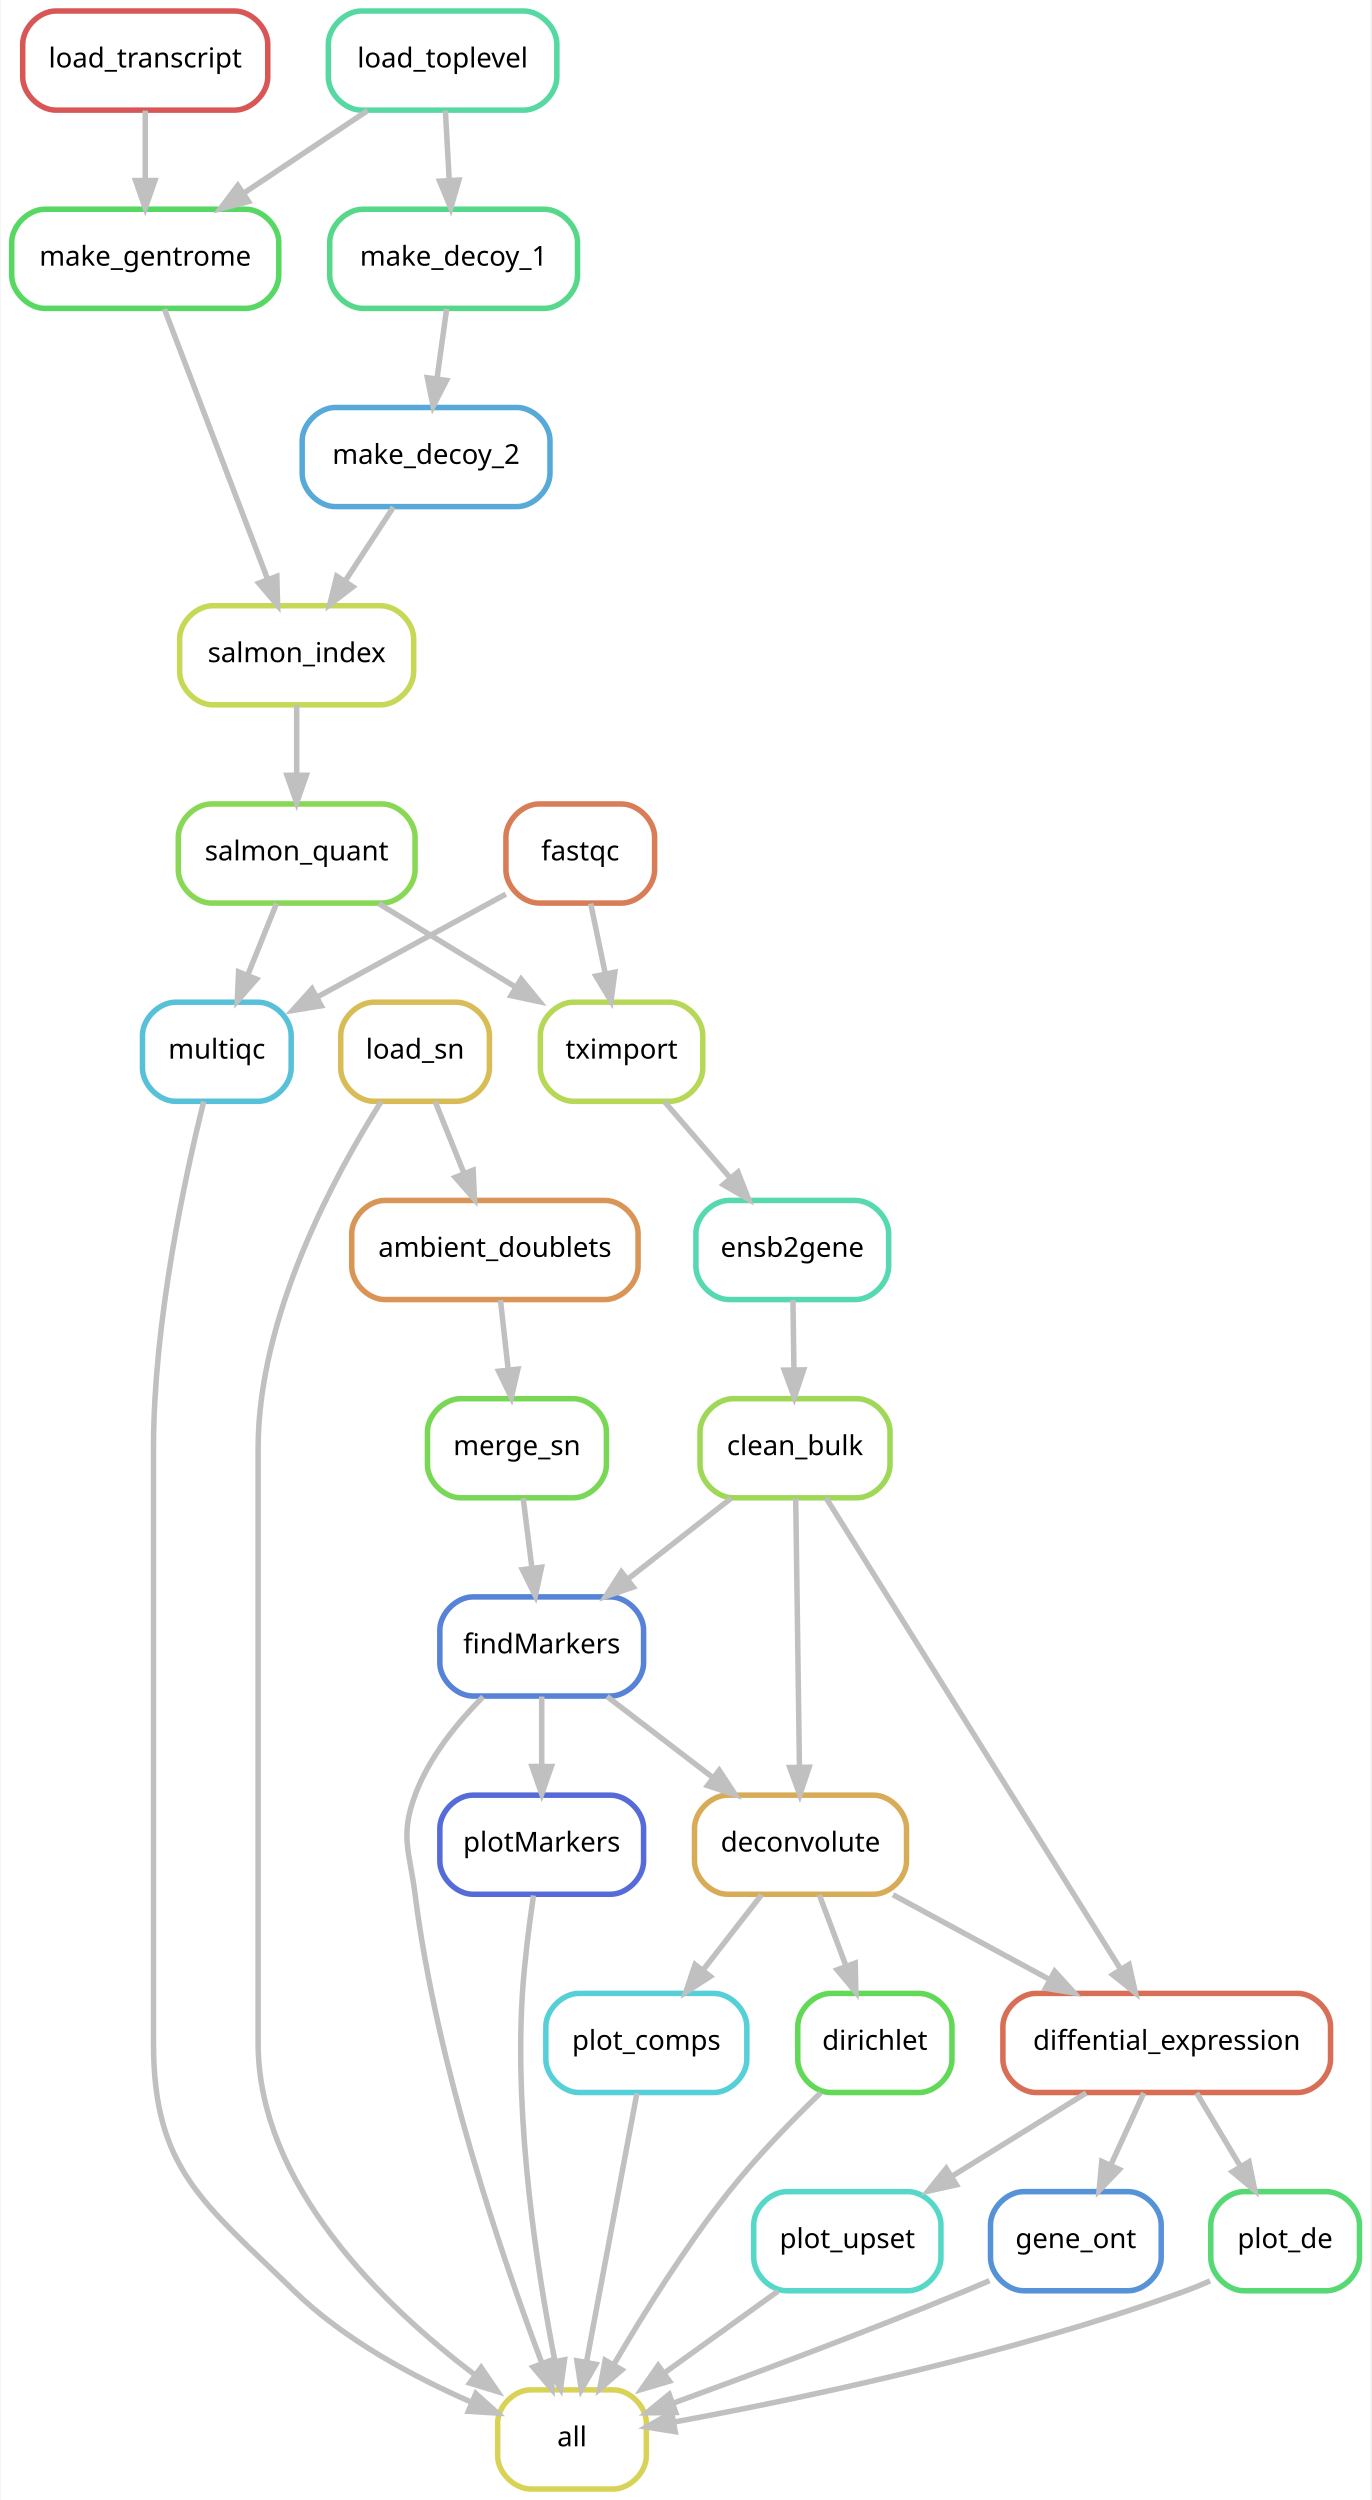
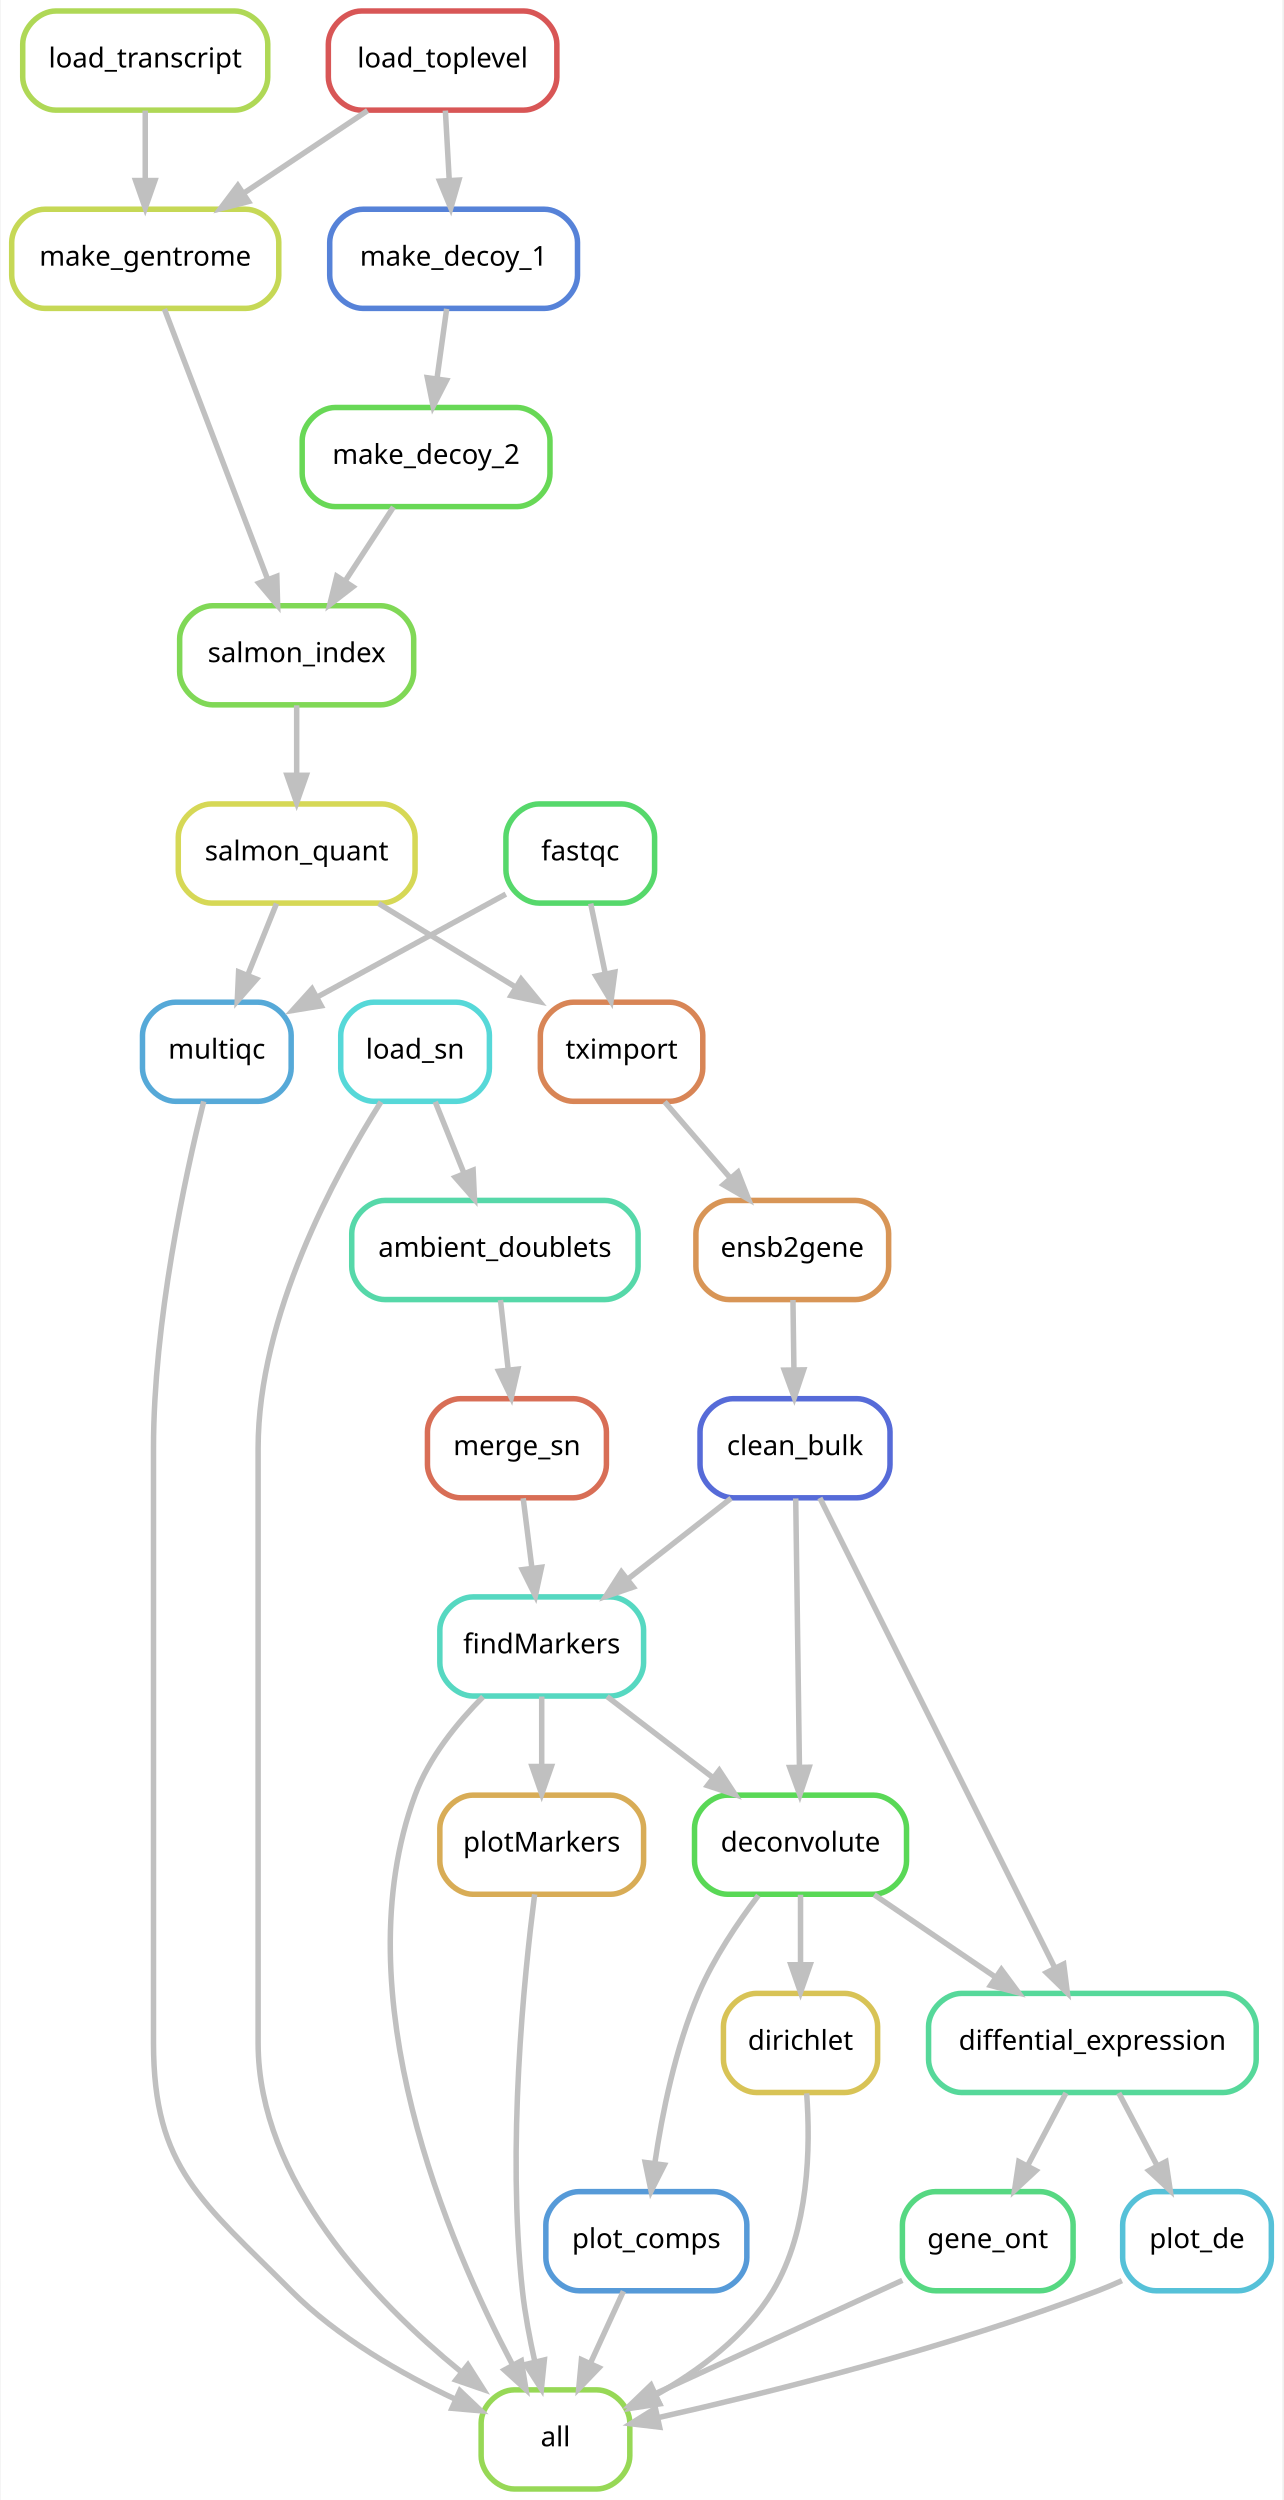
- <svg xmlns="http://www.w3.org/2000/svg" width="498pt" height="908pt" viewBox="0.00 0.00 497.50 908.00">
+ <svg xmlns="http://www.w3.org/2000/svg" width="466pt" height="908pt" viewBox="0.00 0.00 465.50 908.00">
  <g id="graph0" class="graph" transform="scale(1 1) rotate(0) translate(4 904)">
-     <polygon fill="#ffffff" stroke="transparent" points="-4,4 -4,-904 493.5,-904 493.5,4 -4,4" />
+     <polygon fill="#ffffff" stroke="transparent" points="-4,4 -4,-904 461.5,-904 461.5,4 -4,4" />
    <g id="node1" class="node">
-       <path fill="none" stroke="#d8d356" stroke-width="2" d="M218.5,-36C218.5,-36 188.5,-36 188.5,-36 182.5,-36 176.5,-30 176.5,-24 176.5,-24 176.5,-12 176.5,-12 176.5,-6 182.5,0 188.5,0 188.5,0 218.5,0 218.5,0 224.5,0 230.5,-6 230.5,-12 230.5,-12 230.5,-24 230.5,-24 230.5,-30 224.5,-36 218.5,-36" />
-       <text text-anchor="middle" x="203.5" y="-15.5" font-family="sans" font-size="10.00" fill="#000000">all</text>
+       <path fill="none" stroke="#97d856" stroke-width="2" d="M212.5,-36C212.5,-36 182.5,-36 182.5,-36 176.5,-36 170.5,-30 170.5,-24 170.5,-24 170.5,-12 170.5,-12 170.5,-6 176.5,0 182.5,0 182.5,0 212.5,0 212.5,0 218.5,0 224.5,-6 224.5,-12 224.5,-12 224.5,-24 224.5,-24 224.5,-30 218.5,-36 212.5,-36" />
+       <text text-anchor="middle" x="197.5" y="-15.5" font-family="sans" font-size="10.00" fill="#000000">all</text>
    </g>
    <g id="node2" class="node">
-       <path fill="none" stroke="#56c1d8" stroke-width="2" d="M89.5,-540C89.5,-540 59.5,-540 59.5,-540 53.5,-540 47.5,-534 47.5,-528 47.5,-528 47.5,-516 47.5,-516 47.5,-510 53.5,-504 59.5,-504 59.5,-504 89.5,-504 89.5,-504 95.5,-504 101.5,-510 101.5,-516 101.5,-516 101.5,-528 101.5,-528 101.5,-534 95.5,-540 89.5,-540" />
+       <path fill="none" stroke="#56a9d8" stroke-width="2" d="M89.5,-540C89.5,-540 59.5,-540 59.5,-540 53.5,-540 47.5,-534 47.5,-528 47.5,-528 47.5,-516 47.5,-516 47.5,-510 53.5,-504 59.5,-504 59.5,-504 89.5,-504 89.5,-504 95.5,-504 101.5,-510 101.5,-516 101.5,-516 101.5,-528 101.5,-528 101.5,-534 95.5,-540 89.5,-540" />
      <text text-anchor="middle" x="74.5" y="-519.5" font-family="sans" font-size="10.00" fill="#000000">multiqc</text>
    </g>
-     <g id="edge2" class="edge">
-       <path fill="none" stroke="#c0c0c0" stroke-width="2" d="M69.734,-503.962C62.998,-476.834 51.5,-423.824 51.5,-378 51.5,-378 51.5,-378 51.5,-162 51.5,-116.024 69.593,-104.108 102.5,-72 120.806,-54.139 146.214,-40.593 166.967,-31.536" />
-       <polygon fill="#c0c0c0" stroke="#c0c0c0" stroke-width="2" points="168.559,-34.664 176.43,-27.572 165.854,-28.208 168.559,-34.664" />
+     <g id="edge5" class="edge">
+       <path fill="none" stroke="#c0c0c0" stroke-width="2" d="M69.734,-503.962C62.998,-476.834 51.5,-423.824 51.5,-378 51.5,-378 51.5,-378 51.5,-162 51.5,-116.242 69.23,-104.442 101.5,-72 118.421,-54.99 141.815,-41.682 161.274,-32.534" />
+       <polygon fill="#c0c0c0" stroke="#c0c0c0" stroke-width="2" points="162.794,-35.687 170.464,-28.379 159.91,-29.309 162.794,-35.687" />
    </g>
    <g id="node3" class="node">
-       <path fill="none" stroke="#88d856" stroke-width="2" d="M134.5,-612C134.5,-612 72.5,-612 72.5,-612 66.5,-612 60.5,-606 60.5,-600 60.5,-600 60.5,-588 60.5,-588 60.5,-582 66.5,-576 72.5,-576 72.5,-576 134.5,-576 134.5,-576 140.5,-576 146.5,-582 146.5,-588 146.5,-588 146.5,-600 146.5,-600 146.5,-606 140.5,-612 134.5,-612" />
+       <path fill="none" stroke="#d6d856" stroke-width="2" d="M134.5,-612C134.5,-612 72.5,-612 72.5,-612 66.5,-612 60.5,-606 60.5,-600 60.5,-600 60.5,-588 60.5,-588 60.5,-582 66.5,-576 72.5,-576 72.5,-576 134.5,-576 134.5,-576 140.5,-576 146.5,-582 146.5,-588 146.5,-588 146.5,-600 146.5,-600 146.5,-606 140.5,-612 134.5,-612" />
      <text text-anchor="middle" x="103.5" y="-591.5" font-family="sans" font-size="10.00" fill="#000000">salmon_quant</text>
    </g>
-     <g id="edge11" class="edge">
+     <g id="edge9" class="edge">
      <path fill="none" stroke="#c0c0c0" stroke-width="2" d="M96.182,-575.831C93.012,-567.962 89.23,-558.571 85.719,-549.853" />
      <polygon fill="#c0c0c0" stroke="#c0c0c0" stroke-width="2" points="88.899,-548.381 81.916,-540.413 82.406,-550.997 88.899,-548.381" />
    </g>
    <g id="node19" class="node">
-       <path fill="none" stroke="#b6d856" stroke-width="2" d="M239,-540C239,-540 204,-540 204,-540 198,-540 192,-534 192,-528 192,-528 192,-516 192,-516 192,-510 198,-504 204,-504 204,-504 239,-504 239,-504 245,-504 251,-510 251,-516 251,-516 251,-528 251,-528 251,-534 245,-540 239,-540" />
+       <path fill="none" stroke="#d88556" stroke-width="2" d="M239,-540C239,-540 204,-540 204,-540 198,-540 192,-534 192,-528 192,-528 192,-516 192,-516 192,-510 198,-504 204,-504 204,-504 239,-504 239,-504 245,-504 251,-510 251,-516 251,-516 251,-528 251,-528 251,-534 245,-540 239,-540" />
      <text text-anchor="middle" x="221.5" y="-519.5" font-family="sans" font-size="10.00" fill="#000000">tximport</text>
    </g>
-     <g id="edge29" class="edge">
+     <g id="edge27" class="edge">
      <path fill="none" stroke="#c0c0c0" stroke-width="2" d="M133.276,-575.831C148.369,-566.622 166.876,-555.33 183.034,-545.471" />
      <polygon fill="#c0c0c0" stroke="#c0c0c0" stroke-width="2" points="185.02,-548.359 191.733,-540.163 181.374,-542.384 185.02,-548.359" />
    </g>
    <g id="node4" class="node">
-       <path fill="none" stroke="#c6d856" stroke-width="2" d="M134,-684C134,-684 73,-684 73,-684 67,-684 61,-678 61,-672 61,-672 61,-660 61,-660 61,-654 67,-648 73,-648 73,-648 134,-648 134,-648 140,-648 146,-654 146,-660 146,-660 146,-672 146,-672 146,-678 140,-684 134,-684" />
+       <path fill="none" stroke="#80d856" stroke-width="2" d="M134,-684C134,-684 73,-684 73,-684 67,-684 61,-678 61,-672 61,-672 61,-660 61,-660 61,-654 67,-648 73,-648 73,-648 134,-648 134,-648 140,-648 146,-654 146,-660 146,-660 146,-672 146,-672 146,-678 140,-684 134,-684" />
      <text text-anchor="middle" x="103.5" y="-663.5" font-family="sans" font-size="10.00" fill="#000000">salmon_index</text>
    </g>
-     <g id="edge12" class="edge">
+     <g id="edge11" class="edge">
      <path fill="none" stroke="#c0c0c0" stroke-width="2" d="M103.5,-647.831C103.5,-640.131 103.5,-630.974 103.5,-622.417" />
      <polygon fill="#c0c0c0" stroke="#c0c0c0" stroke-width="2" points="107,-622.413 103.5,-612.413 100,-622.413 107,-622.413" />
    </g>
    <g id="node5" class="node">
-       <path fill="none" stroke="#56d863" stroke-width="2" d="M85,-828C85,-828 12,-828 12,-828 6,-828 0,-822 0,-816 0,-816 0,-804 0,-804 0,-798 6,-792 12,-792 12,-792 85,-792 85,-792 91,-792 97,-798 97,-804 97,-804 97,-816 97,-816 97,-822 91,-828 85,-828" />
+       <path fill="none" stroke="#c6d856" stroke-width="2" d="M85,-828C85,-828 12,-828 12,-828 6,-828 0,-822 0,-816 0,-816 0,-804 0,-804 0,-798 6,-792 12,-792 12,-792 85,-792 85,-792 91,-792 97,-798 97,-804 97,-804 97,-816 97,-816 97,-822 91,-828 85,-828" />
      <text text-anchor="middle" x="48.5" y="-807.5" font-family="sans" font-size="10.00" fill="#000000">make_gentrome</text>
    </g>
-     <g id="edge14" class="edge">
+     <g id="edge12" class="edge">
      <path fill="none" stroke="#c0c0c0" stroke-width="2" d="M55.466,-791.762C64.93,-766.985 81.931,-722.471 92.961,-693.594" />
      <polygon fill="#c0c0c0" stroke="#c0c0c0" stroke-width="2" points="96.292,-694.68 96.591,-684.09 89.753,-692.183 96.292,-694.68" />
    </g>
    <g id="node6" class="node">
-       <path fill="none" stroke="#56d8a2" stroke-width="2" d="M186,-900C186,-900 127,-900 127,-900 121,-900 115,-894 115,-888 115,-888 115,-876 115,-876 115,-870 121,-864 127,-864 127,-864 186,-864 186,-864 192,-864 198,-870 198,-876 198,-876 198,-888 198,-888 198,-894 192,-900 186,-900" />
+       <path fill="none" stroke="#d85656" stroke-width="2" d="M186,-900C186,-900 127,-900 127,-900 121,-900 115,-894 115,-888 115,-888 115,-876 115,-876 115,-870 121,-864 127,-864 127,-864 186,-864 186,-864 192,-864 198,-870 198,-876 198,-876 198,-888 198,-888 198,-894 192,-900 186,-900" />
      <text text-anchor="middle" x="156.5" y="-879.5" font-family="sans" font-size="10.00" fill="#000000">load_toplevel</text>
    </g>
-     <g id="edge16" class="edge">
+     <g id="edge14" class="edge">
      <path fill="none" stroke="#c0c0c0" stroke-width="2" d="M129.247,-863.831C115.561,-854.707 98.808,-843.539 84.117,-833.745" />
      <polygon fill="#c0c0c0" stroke="#c0c0c0" stroke-width="2" points="86.006,-830.798 75.744,-828.163 82.123,-836.622 86.006,-830.798" />
    </g>
    <g id="node9" class="node">
-       <path fill="none" stroke="#56d88a" stroke-width="2" d="M193.5,-828C193.5,-828 127.5,-828 127.5,-828 121.5,-828 115.5,-822 115.5,-816 115.5,-816 115.5,-804 115.5,-804 115.5,-798 121.5,-792 127.5,-792 127.5,-792 193.5,-792 193.5,-792 199.5,-792 205.5,-798 205.5,-804 205.5,-804 205.5,-816 205.5,-816 205.5,-822 199.5,-828 193.5,-828" />
+       <path fill="none" stroke="#5682d8" stroke-width="2" d="M193.5,-828C193.5,-828 127.5,-828 127.5,-828 121.5,-828 115.5,-822 115.5,-816 115.5,-816 115.5,-804 115.5,-804 115.5,-798 121.5,-792 127.5,-792 127.5,-792 193.5,-792 193.5,-792 199.5,-792 205.5,-798 205.5,-804 205.5,-804 205.5,-816 205.5,-816 205.5,-822 199.5,-828 193.5,-828" />
      <text text-anchor="middle" x="160.5" y="-807.5" font-family="sans" font-size="10.00" fill="#000000">make_decoy_1</text>
    </g>
-     <g id="edge18" class="edge">
+     <g id="edge17" class="edge">
      <path fill="none" stroke="#c0c0c0" stroke-width="2" d="M157.509,-863.831C157.937,-856.131 158.446,-846.974 158.921,-838.417" />
      <polygon fill="#c0c0c0" stroke="#c0c0c0" stroke-width="2" points="162.417,-838.592 159.477,-828.413 155.428,-838.204 162.417,-838.592" />
    </g>
    <g id="node7" class="node">
-       <path fill="none" stroke="#d85656" stroke-width="2" d="M81,-900C81,-900 16,-900 16,-900 10,-900 4,-894 4,-888 4,-888 4,-876 4,-876 4,-870 10,-864 16,-864 16,-864 81,-864 81,-864 87,-864 93,-870 93,-876 93,-876 93,-888 93,-888 93,-894 87,-900 81,-900" />
+       <path fill="none" stroke="#afd856" stroke-width="2" d="M81,-900C81,-900 16,-900 16,-900 10,-900 4,-894 4,-888 4,-888 4,-876 4,-876 4,-870 10,-864 16,-864 16,-864 81,-864 81,-864 87,-864 93,-870 93,-876 93,-876 93,-888 93,-888 93,-894 87,-900 81,-900" />
      <text text-anchor="middle" x="48.5" y="-879.5" font-family="sans" font-size="10.00" fill="#000000">load_transcript</text>
    </g>
    <g id="edge15" class="edge">
      <path fill="none" stroke="#c0c0c0" stroke-width="2" d="M48.5,-863.831C48.5,-856.131 48.5,-846.974 48.5,-838.417" />
      <polygon fill="#c0c0c0" stroke="#c0c0c0" stroke-width="2" points="52,-838.413 48.5,-828.413 45,-838.413 52,-838.413" />
    </g>
    <g id="node8" class="node">
-       <path fill="none" stroke="#56a9d8" stroke-width="2" d="M183.5,-756C183.5,-756 117.5,-756 117.5,-756 111.5,-756 105.5,-750 105.5,-744 105.5,-744 105.5,-732 105.5,-732 105.5,-726 111.5,-720 117.5,-720 117.5,-720 183.5,-720 183.5,-720 189.5,-720 195.5,-726 195.5,-732 195.5,-732 195.5,-744 195.5,-744 195.5,-750 189.5,-756 183.5,-756" />
+       <path fill="none" stroke="#68d856" stroke-width="2" d="M183.5,-756C183.5,-756 117.5,-756 117.5,-756 111.5,-756 105.5,-750 105.5,-744 105.5,-744 105.5,-732 105.5,-732 105.5,-726 111.5,-720 117.5,-720 117.5,-720 183.5,-720 183.5,-720 189.5,-720 195.5,-726 195.5,-732 195.5,-732 195.5,-744 195.5,-744 195.5,-750 189.5,-756 183.5,-756" />
      <text text-anchor="middle" x="150.5" y="-735.5" font-family="sans" font-size="10.00" fill="#000000">make_decoy_2</text>
    </g>
    <g id="edge13" class="edge">
      <path fill="none" stroke="#c0c0c0" stroke-width="2" d="M138.64,-719.831C133.337,-711.708 126.976,-701.964 121.133,-693.012" />
      <polygon fill="#c0c0c0" stroke="#c0c0c0" stroke-width="2" points="123.917,-690.874 115.52,-684.413 118.055,-694.7 123.917,-690.874" />
    </g>
-     <g id="edge17" class="edge">
+     <g id="edge16" class="edge">
      <path fill="none" stroke="#c0c0c0" stroke-width="2" d="M157.977,-791.831C156.907,-784.131 155.635,-774.974 154.447,-766.417" />
      <polygon fill="#c0c0c0" stroke="#c0c0c0" stroke-width="2" points="157.9,-765.837 153.057,-756.413 150.966,-766.8 157.9,-765.837" />
    </g>
    <g id="node10" class="node">
-       <path fill="none" stroke="#d87d56" stroke-width="2" d="M221.5,-612C221.5,-612 191.5,-612 191.5,-612 185.5,-612 179.5,-606 179.5,-600 179.5,-600 179.5,-588 179.5,-588 179.5,-582 185.5,-576 191.5,-576 191.5,-576 221.5,-576 221.5,-576 227.5,-576 233.5,-582 233.5,-588 233.5,-588 233.5,-600 233.5,-600 233.5,-606 227.5,-612 221.5,-612" />
+       <path fill="none" stroke="#56d86b" stroke-width="2" d="M221.5,-612C221.5,-612 191.5,-612 191.5,-612 185.5,-612 179.5,-606 179.5,-600 179.5,-600 179.5,-588 179.5,-588 179.5,-582 185.5,-576 191.5,-576 191.5,-576 221.5,-576 221.5,-576 227.5,-576 233.5,-582 233.5,-588 233.5,-588 233.5,-600 233.5,-600 233.5,-606 227.5,-612 221.5,-612" />
      <text text-anchor="middle" x="206.5" y="-591.5" font-family="sans" font-size="10.00" fill="#000000">fastqc</text>
    </g>
    <g id="edge10" class="edge">
      <path fill="none" stroke="#c0c0c0" stroke-width="2" d="M179.469,-579.256C159.67,-568.456 132.581,-553.68 110.881,-541.844" />
      <polygon fill="#c0c0c0" stroke="#c0c0c0" stroke-width="2" points="112.403,-538.688 101.948,-536.972 109.051,-544.833 112.403,-538.688" />
    </g>
    <g id="edge28" class="edge">
      <path fill="none" stroke="#c0c0c0" stroke-width="2" d="M210.285,-575.831C211.889,-568.131 213.797,-558.974 215.58,-550.417" />
      <polygon fill="#c0c0c0" stroke="#c0c0c0" stroke-width="2" points="219.051,-550.917 217.664,-540.413 212.198,-549.489 219.051,-550.917" />
    </g>
    <g id="node11" class="node">
-       <path fill="none" stroke="#56d0d8" stroke-width="2" d="M255,-180C255,-180 206,-180 206,-180 200,-180 194,-174 194,-168 194,-168 194,-156 194,-156 194,-150 200,-144 206,-144 206,-144 255,-144 255,-144 261,-144 267,-150 267,-156 267,-156 267,-168 267,-168 267,-174 261,-180 255,-180" />
-       <text text-anchor="middle" x="230.5" y="-159.5" font-family="sans" font-size="10.00" fill="#000000">plot_comps</text>
+       <path fill="none" stroke="#569ad8" stroke-width="2" d="M255,-108C255,-108 206,-108 206,-108 200,-108 194,-102 194,-96 194,-96 194,-84 194,-84 194,-78 200,-72 206,-72 206,-72 255,-72 255,-72 261,-72 267,-78 267,-84 267,-84 267,-96 267,-96 267,-102 261,-108 255,-108" />
+       <text text-anchor="middle" x="230.5" y="-87.5" font-family="sans" font-size="10.00" fill="#000000">plot_comps</text>
+     </g>
+     <g id="edge4" class="edge">
+       <path fill="none" stroke="#c0c0c0" stroke-width="2" d="M222.173,-71.831C218.527,-63.877 214.169,-54.369 210.137,-45.572" />
+       <polygon fill="#c0c0c0" stroke="#c0c0c0" stroke-width="2" points="213.288,-44.046 205.939,-36.413 206.924,-46.962 213.288,-44.046" />
+     </g>
+     <g id="node12" class="node">
+       <path fill="none" stroke="#59d856" stroke-width="2" d="M313,-252C313,-252 260,-252 260,-252 254,-252 248,-246 248,-240 248,-240 248,-228 248,-228 248,-222 254,-216 260,-216 260,-216 313,-216 313,-216 319,-216 325,-222 325,-228 325,-228 325,-240 325,-240 325,-246 319,-252 313,-252" />
+       <text text-anchor="middle" x="286.5" y="-231.5" font-family="sans" font-size="10.00" fill="#000000">deconvolute</text>
+     </g>
+     <g id="edge18" class="edge">
+       <path fill="none" stroke="#c0c0c0" stroke-width="2" d="M271.184,-215.58C263.614,-205.608 254.955,-192.746 249.5,-180 241.044,-160.241 236.227,-136.383 233.561,-118.197" />
+       <polygon fill="#c0c0c0" stroke="#c0c0c0" stroke-width="2" points="237.022,-117.667 232.228,-108.218 230.083,-118.593 237.022,-117.667" />
+     </g>
+     <g id="node20" class="node">
+       <path fill="none" stroke="#d8c356" stroke-width="2" d="M302.5,-180C302.5,-180 270.5,-180 270.5,-180 264.5,-180 258.5,-174 258.5,-168 258.5,-168 258.5,-156 258.5,-156 258.5,-150 264.5,-144 270.5,-144 270.5,-144 302.5,-144 302.5,-144 308.5,-144 314.5,-150 314.5,-156 314.5,-156 314.5,-168 314.5,-168 314.5,-174 308.5,-180 302.5,-180" />
+       <text text-anchor="middle" x="286.5" y="-159.5" font-family="sans" font-size="10.00" fill="#000000">dirichlet</text>
+     </g>
+     <g id="edge29" class="edge">
+       <path fill="none" stroke="#c0c0c0" stroke-width="2" d="M286.5,-215.831C286.5,-208.131 286.5,-198.974 286.5,-190.417" />
+       <polygon fill="#c0c0c0" stroke="#c0c0c0" stroke-width="2" points="290,-190.413 286.5,-180.413 283,-190.413 290,-190.413" />
+     </g>
+     <g id="node22" class="node">
+       <path fill="none" stroke="#56d89a" stroke-width="2" d="M440,-180C440,-180 345,-180 345,-180 339,-180 333,-174 333,-168 333,-168 333,-156 333,-156 333,-150 339,-144 345,-144 345,-144 440,-144 440,-144 446,-144 452,-150 452,-156 452,-156 452,-168 452,-168 452,-174 446,-180 440,-180" />
+       <text text-anchor="middle" x="392.5" y="-159.5" font-family="sans" font-size="10.00" fill="#000000">diffential_expression</text>
+     </g>
+     <g id="edge31" class="edge">
+       <path fill="none" stroke="#c0c0c0" stroke-width="2" d="M313.248,-215.831C326.555,-206.793 342.816,-195.748 357.137,-186.02" />
+       <polygon fill="#c0c0c0" stroke="#c0c0c0" stroke-width="2" points="359.455,-188.677 365.76,-180.163 355.522,-182.886 359.455,-188.677" />
+     </g>
+     <g id="node13" class="node">
+       <path fill="none" stroke="#56d8c1" stroke-width="2" d="M217.5,-324C217.5,-324 167.5,-324 167.5,-324 161.5,-324 155.5,-318 155.5,-312 155.5,-312 155.5,-300 155.5,-300 155.5,-294 161.5,-288 167.5,-288 167.5,-288 217.5,-288 217.5,-288 223.5,-288 229.5,-294 229.5,-300 229.5,-300 229.5,-312 229.5,-312 229.5,-318 223.5,-324 217.5,-324" />
+       <text text-anchor="middle" x="192.5" y="-303.5" font-family="sans" font-size="10.00" fill="#000000">findMarkers</text>
    </g>
    <g id="edge8" class="edge">
-       <path fill="none" stroke="#c0c0c0" stroke-width="2" d="M227.08,-143.762C222.455,-119.093 214.161,-74.86 208.745,-45.973" />
-       <polygon fill="#c0c0c0" stroke="#c0c0c0" stroke-width="2" points="212.175,-45.273 206.892,-36.09 205.295,-46.563 212.175,-45.273" />
-     </g>
-     <g id="node12" class="node">
-       <path fill="none" stroke="#d8ac56" stroke-width="2" d="M313,-252C313,-252 260,-252 260,-252 254,-252 248,-246 248,-240 248,-240 248,-228 248,-228 248,-222 254,-216 260,-216 260,-216 313,-216 313,-216 319,-216 325,-222 325,-228 325,-228 325,-240 325,-240 325,-246 319,-252 313,-252" />
-       <text text-anchor="middle" x="286.5" y="-231.5" font-family="sans" font-size="10.00" fill="#000000">deconvolute</text>
+       <path fill="none" stroke="#c0c0c0" stroke-width="2" d="M171.187,-287.731C161.687,-278.176 151.521,-265.637 146.5,-252 119.866,-179.662 158.557,-89.372 181.925,-45.072" />
+       <polygon fill="#c0c0c0" stroke="#c0c0c0" stroke-width="2" points="185.105,-46.548 186.789,-36.088 178.95,-43.215 185.105,-46.548" />
    </g>
    <g id="edge19" class="edge">
-       <path fill="none" stroke="#c0c0c0" stroke-width="2" d="M272.369,-215.831C265.919,-207.539 258.156,-197.557 251.075,-188.453" />
-       <polygon fill="#c0c0c0" stroke="#c0c0c0" stroke-width="2" points="253.724,-186.158 244.821,-180.413 248.198,-190.456 253.724,-186.158" />
-     </g>
-     <g id="node20" class="node">
-       <path fill="none" stroke="#61d856" stroke-width="2" d="M329.5,-180C329.5,-180 297.5,-180 297.5,-180 291.5,-180 285.5,-174 285.5,-168 285.5,-168 285.5,-156 285.5,-156 285.5,-150 291.5,-144 297.5,-144 297.5,-144 329.5,-144 329.5,-144 335.5,-144 341.5,-150 341.5,-156 341.5,-156 341.5,-168 341.5,-168 341.5,-174 335.5,-180 329.5,-180" />
-       <text text-anchor="middle" x="313.5" y="-159.5" font-family="sans" font-size="10.00" fill="#000000">dirichlet</text>
-     </g>
-     <g id="edge30" class="edge">
-       <path fill="none" stroke="#c0c0c0" stroke-width="2" d="M293.313,-215.831C296.264,-207.962 299.786,-198.571 303.055,-189.853" />
-       <polygon fill="#c0c0c0" stroke="#c0c0c0" stroke-width="2" points="306.361,-191.006 306.595,-180.413 299.807,-188.548 306.361,-191.006" />
-     </g>
-     <g id="node22" class="node">
-       <path fill="none" stroke="#d86e56" stroke-width="2" d="M467,-180C467,-180 372,-180 372,-180 366,-180 360,-174 360,-168 360,-168 360,-156 360,-156 360,-150 366,-144 372,-144 372,-144 467,-144 467,-144 473,-144 479,-150 479,-156 479,-156 479,-168 479,-168 479,-174 473,-180 467,-180" />
-       <text text-anchor="middle" x="419.5" y="-159.5" font-family="sans" font-size="10.00" fill="#000000">diffential_expression</text>
-     </g>
-     <g id="edge33" class="edge">
-       <path fill="none" stroke="#c0c0c0" stroke-width="2" d="M320.062,-215.831C337.388,-206.452 358.706,-194.911 377.154,-184.924" />
-       <polygon fill="#c0c0c0" stroke="#c0c0c0" stroke-width="2" points="378.821,-188.001 385.949,-180.163 375.489,-181.846 378.821,-188.001" />
-     </g>
-     <g id="node13" class="node">
-       <path fill="none" stroke="#5682d8" stroke-width="2" d="M217.5,-324C217.5,-324 167.5,-324 167.5,-324 161.5,-324 155.5,-318 155.5,-312 155.5,-312 155.5,-300 155.5,-300 155.5,-294 161.5,-288 167.5,-288 167.5,-288 217.5,-288 217.5,-288 223.5,-288 229.5,-294 229.5,-300 229.5,-300 229.5,-312 229.5,-312 229.5,-318 223.5,-324 217.5,-324" />
-       <text text-anchor="middle" x="192.5" y="-303.5" font-family="sans" font-size="10.00" fill="#000000">findMarkers</text>
-     </g>
-     <g id="edge7" class="edge">
-       <path fill="none" stroke="#c0c0c0" stroke-width="2" d="M171.187,-287.731C161.687,-278.176 151.521,-265.637 146.5,-252 140.972,-236.985 144.493,-231.874 146.5,-216 154.374,-153.718 178.24,-83.775 192.472,-45.947" />
-       <polygon fill="#c0c0c0" stroke="#c0c0c0" stroke-width="2" points="195.911,-46.752 196.209,-36.162 189.371,-44.255 195.911,-46.752" />
-     </g>
-     <g id="edge20" class="edge">
      <path fill="none" stroke="#c0c0c0" stroke-width="2" d="M216.22,-287.831C227.909,-278.878 242.169,-267.956 254.781,-258.296" />
      <polygon fill="#c0c0c0" stroke="#c0c0c0" stroke-width="2" points="256.977,-261.022 262.787,-252.163 252.72,-255.465 256.977,-261.022" />
    </g>
-     <g id="node24" class="node">
-       <path fill="none" stroke="#566bd8" stroke-width="2" d="M217.5,-252C217.5,-252 167.5,-252 167.5,-252 161.5,-252 155.5,-246 155.5,-240 155.5,-240 155.5,-228 155.5,-228 155.5,-222 161.5,-216 167.5,-216 167.5,-216 217.5,-216 217.5,-216 223.5,-216 229.5,-222 229.5,-228 229.5,-228 229.5,-240 229.5,-240 229.5,-246 223.5,-252 217.5,-252" />
+     <g id="node23" class="node">
+       <path fill="none" stroke="#d8ac56" stroke-width="2" d="M217.5,-252C217.5,-252 167.5,-252 167.5,-252 161.5,-252 155.5,-246 155.5,-240 155.5,-240 155.5,-228 155.5,-228 155.5,-222 161.5,-216 167.5,-216 167.5,-216 217.5,-216 217.5,-216 223.5,-216 229.5,-222 229.5,-228 229.5,-228 229.5,-240 229.5,-240 229.5,-246 223.5,-252 217.5,-252" />
      <text text-anchor="middle" x="192.5" y="-231.5" font-family="sans" font-size="10.00" fill="#000000">plotMarkers</text>
    </g>
-     <g id="edge35" class="edge">
+     <g id="edge33" class="edge">
      <path fill="none" stroke="#c0c0c0" stroke-width="2" d="M192.5,-287.831C192.5,-280.131 192.5,-270.974 192.5,-262.417" />
      <polygon fill="#c0c0c0" stroke="#c0c0c0" stroke-width="2" points="196,-262.413 192.5,-252.413 189,-262.413 196,-262.413" />
    </g>
    <g id="node14" class="node">
-       <path fill="none" stroke="#78d856" stroke-width="2" d="M204,-396C204,-396 163,-396 163,-396 157,-396 151,-390 151,-384 151,-384 151,-372 151,-372 151,-366 157,-360 163,-360 163,-360 204,-360 204,-360 210,-360 216,-366 216,-372 216,-372 216,-384 216,-384 216,-390 210,-396 204,-396" />
+       <path fill="none" stroke="#d86e56" stroke-width="2" d="M204,-396C204,-396 163,-396 163,-396 157,-396 151,-390 151,-384 151,-384 151,-372 151,-372 151,-366 157,-360 163,-360 163,-360 204,-360 204,-360 210,-360 216,-366 216,-372 216,-372 216,-384 216,-384 216,-390 210,-396 204,-396" />
      <text text-anchor="middle" x="183.5" y="-375.5" font-family="sans" font-size="10.00" fill="#000000">merge_sn</text>
    </g>
-     <g id="edge23" class="edge">
+     <g id="edge21" class="edge">
      <path fill="none" stroke="#c0c0c0" stroke-width="2" d="M185.771,-359.831C186.734,-352.131 187.878,-342.974 188.948,-334.417" />
      <polygon fill="#c0c0c0" stroke="#c0c0c0" stroke-width="2" points="192.431,-334.77 190.198,-324.413 185.485,-333.902 192.431,-334.77" />
    </g>
    <g id="node15" class="node">
-       <path fill="none" stroke="#d89556" stroke-width="2" d="M215.5,-468C215.5,-468 135.5,-468 135.5,-468 129.5,-468 123.5,-462 123.5,-456 123.5,-456 123.5,-444 123.5,-444 123.5,-438 129.5,-432 135.5,-432 135.5,-432 215.5,-432 215.5,-432 221.5,-432 227.5,-438 227.5,-444 227.5,-444 227.5,-456 227.5,-456 227.5,-462 221.5,-468 215.5,-468" />
+       <path fill="none" stroke="#56d8a9" stroke-width="2" d="M215.5,-468C215.5,-468 135.5,-468 135.5,-468 129.5,-468 123.5,-462 123.5,-456 123.5,-456 123.5,-444 123.5,-444 123.5,-438 129.5,-432 135.5,-432 135.5,-432 215.5,-432 215.5,-432 221.5,-432 227.5,-438 227.5,-444 227.5,-444 227.5,-456 227.5,-456 227.5,-462 221.5,-468 215.5,-468" />
      <text text-anchor="middle" x="175.5" y="-447.5" font-family="sans" font-size="10.00" fill="#000000">ambient_doublets</text>
    </g>
-     <g id="edge24" class="edge">
+     <g id="edge23" class="edge">
      <path fill="none" stroke="#c0c0c0" stroke-width="2" d="M177.519,-431.831C178.374,-424.131 179.392,-414.974 180.343,-406.417" />
      <polygon fill="#c0c0c0" stroke="#c0c0c0" stroke-width="2" points="183.828,-406.739 181.454,-396.413 176.871,-405.966 183.828,-406.739" />
    </g>
    <g id="node16" class="node">
-       <path fill="none" stroke="#d8bc56" stroke-width="2" d="M161.5,-540C161.5,-540 131.5,-540 131.5,-540 125.5,-540 119.5,-534 119.5,-528 119.5,-528 119.5,-516 119.5,-516 119.5,-510 125.5,-504 131.5,-504 131.5,-504 161.5,-504 161.5,-504 167.5,-504 173.5,-510 173.5,-516 173.5,-516 173.5,-528 173.5,-528 173.5,-534 167.5,-540 161.5,-540" />
+       <path fill="none" stroke="#56d8d8" stroke-width="2" d="M161.5,-540C161.5,-540 131.5,-540 131.5,-540 125.5,-540 119.5,-534 119.5,-528 119.5,-528 119.5,-516 119.5,-516 119.5,-510 125.5,-504 131.5,-504 131.5,-504 161.5,-504 161.5,-504 167.5,-504 173.5,-510 173.5,-516 173.5,-516 173.5,-528 173.5,-528 173.5,-534 167.5,-540 161.5,-540" />
      <text text-anchor="middle" x="146.5" y="-519.5" font-family="sans" font-size="10.00" fill="#000000">load_sn</text>
    </g>
-     <g id="edge5" class="edge">
-       <path fill="none" stroke="#c0c0c0" stroke-width="2" d="M134.132,-503.817C117.368,-477.355 89.5,-426.128 89.5,-378 89.5,-378 89.5,-378 89.5,-162 89.5,-110.559 134.774,-66.765 168.259,-41.41" />
-       <polygon fill="#c0c0c0" stroke="#c0c0c0" stroke-width="2" points="170.497,-44.108 176.484,-35.367 166.352,-38.467 170.497,-44.108" />
-     </g>
-     <g id="edge25" class="edge">
+     <g id="edge1" class="edge">
+       <path fill="none" stroke="#c0c0c0" stroke-width="2" d="M134.132,-503.817C117.368,-477.355 89.5,-426.128 89.5,-378 89.5,-378 89.5,-378 89.5,-162 89.5,-112.085 131.543,-68.4 163.166,-42.601" />
+       <polygon fill="#c0c0c0" stroke="#c0c0c0" stroke-width="2" points="165.685,-45.071 171.356,-36.122 161.342,-39.581 165.685,-45.071" />
+     </g>
+     <g id="edge24" class="edge">
      <path fill="none" stroke="#c0c0c0" stroke-width="2" d="M153.818,-503.831C156.988,-495.962 160.77,-486.571 164.281,-477.853" />
      <polygon fill="#c0c0c0" stroke="#c0c0c0" stroke-width="2" points="167.594,-478.997 168.083,-468.413 161.101,-476.382 167.594,-478.997" />
    </g>
    <g id="node17" class="node">
-       <path fill="none" stroke="#9fd856" stroke-width="2" d="M307,-396C307,-396 262,-396 262,-396 256,-396 250,-390 250,-384 250,-384 250,-372 250,-372 250,-366 256,-360 262,-360 262,-360 307,-360 307,-360 313,-360 319,-366 319,-372 319,-372 319,-384 319,-384 319,-390 313,-396 307,-396" />
+       <path fill="none" stroke="#566bd8" stroke-width="2" d="M307,-396C307,-396 262,-396 262,-396 256,-396 250,-390 250,-384 250,-384 250,-372 250,-372 250,-366 256,-360 262,-360 262,-360 307,-360 307,-360 313,-360 319,-366 319,-372 319,-372 319,-384 319,-384 319,-390 313,-396 307,-396" />
      <text text-anchor="middle" x="284.5" y="-375.5" font-family="sans" font-size="10.00" fill="#000000">clean_bulk</text>
    </g>
-     <g id="edge21" class="edge">
+     <g id="edge20" class="edge">
      <path fill="none" stroke="#c0c0c0" stroke-width="2" d="M284.753,-359.762C285.094,-335.201 285.705,-291.247 286.106,-262.354" />
      <polygon fill="#c0c0c0" stroke="#c0c0c0" stroke-width="2" points="289.609,-262.137 286.249,-252.09 282.61,-262.04 289.609,-262.137" />
    </g>
    <g id="edge22" class="edge">
      <path fill="none" stroke="#c0c0c0" stroke-width="2" d="M261.284,-359.831C249.953,-350.963 236.154,-340.164 223.897,-330.572" />
      <polygon fill="#c0c0c0" stroke="#c0c0c0" stroke-width="2" points="225.74,-327.57 215.708,-324.163 221.426,-333.082 225.74,-327.57" />
    </g>
    <g id="edge32" class="edge">
-       <path fill="none" stroke="#c0c0c0" stroke-width="2" d="M295.778,-359.955C319.552,-321.917 374.911,-233.343 402.805,-188.713" />
-       <polygon fill="#c0c0c0" stroke="#c0c0c0" stroke-width="2" points="405.827,-190.48 408.159,-180.145 399.891,-186.77 405.827,-190.48" />
+       <path fill="none" stroke="#c0c0c0" stroke-width="2" d="M293.522,-359.955C312.462,-322.076 356.459,-234.082 378.863,-189.274" />
+       <polygon fill="#c0c0c0" stroke="#c0c0c0" stroke-width="2" points="382.086,-190.655 383.428,-180.145 375.825,-187.524 382.086,-190.655" />
    </g>
    <g id="node18" class="node">
-       <path fill="none" stroke="#56d8b1" stroke-width="2" d="M306.5,-468C306.5,-468 260.5,-468 260.5,-468 254.5,-468 248.5,-462 248.5,-456 248.5,-456 248.5,-444 248.5,-444 248.5,-438 254.5,-432 260.5,-432 260.5,-432 306.5,-432 306.5,-432 312.5,-432 318.5,-438 318.5,-444 318.5,-444 318.5,-456 318.5,-456 318.5,-462 312.5,-468 306.5,-468" />
+       <path fill="none" stroke="#d89556" stroke-width="2" d="M306.5,-468C306.5,-468 260.5,-468 260.5,-468 254.5,-468 248.5,-462 248.5,-456 248.5,-456 248.5,-444 248.5,-444 248.5,-438 254.5,-432 260.5,-432 260.5,-432 306.5,-432 306.5,-432 312.5,-432 318.5,-438 318.5,-444 318.5,-444 318.5,-456 318.5,-456 318.5,-462 312.5,-468 306.5,-468" />
      <text text-anchor="middle" x="283.5" y="-447.5" font-family="sans" font-size="10.00" fill="#000000">ensb2gene</text>
    </g>
-     <g id="edge26" class="edge">
+     <g id="edge25" class="edge">
      <path fill="none" stroke="#c0c0c0" stroke-width="2" d="M283.752,-431.831C283.859,-424.131 283.986,-414.974 284.105,-406.417" />
      <polygon fill="#c0c0c0" stroke="#c0c0c0" stroke-width="2" points="287.605,-406.461 284.244,-396.413 280.606,-406.364 287.605,-406.461" />
    </g>
-     <g id="edge27" class="edge">
+     <g id="edge26" class="edge">
      <path fill="none" stroke="#c0c0c0" stroke-width="2" d="M237.145,-503.831C244.359,-495.454 253.057,-485.353 260.961,-476.175" />
      <polygon fill="#c0c0c0" stroke="#c0c0c0" stroke-width="2" points="263.771,-478.275 267.644,-468.413 258.467,-473.707 263.771,-478.275" />
    </g>
    <g id="edge6" class="edge">
-       <path fill="none" stroke="#c0c0c0" stroke-width="2" d="M293.829,-143.916C283.37,-133.833 270.619,-120.764 260.5,-108 244.675,-88.038 229.379,-63.505 218.624,-45.097" />
-       <polygon fill="#c0c0c0" stroke="#c0c0c0" stroke-width="2" points="221.605,-43.261 213.58,-36.343 215.54,-46.755 221.605,-43.261" />
+       <path fill="none" stroke="#c0c0c0" stroke-width="2" d="M288.724,-143.694C290.141,-124.447 289.695,-93.967 276.5,-72 266.631,-55.571 249.615,-42.983 233.897,-34.111" />
+       <polygon fill="#c0c0c0" stroke="#c0c0c0" stroke-width="2" points="235.33,-30.91 224.856,-29.316 232.05,-37.094 235.33,-30.91" />
    </g>
    <g id="node21" class="node">
-       <path fill="none" stroke="#56d873" stroke-width="2" d="M477.5,-108C477.5,-108 447.5,-108 447.5,-108 441.5,-108 435.5,-102 435.5,-96 435.5,-96 435.5,-84 435.5,-84 435.5,-78 441.5,-72 447.5,-72 447.5,-72 477.5,-72 477.5,-72 483.5,-72 489.5,-78 489.5,-84 489.5,-84 489.5,-96 489.5,-96 489.5,-102 483.5,-108 477.5,-108" />
-       <text text-anchor="middle" x="462.5" y="-87.5" font-family="sans" font-size="10.00" fill="#000000">plot_de</text>
-     </g>
-     <g id="edge1" class="edge">
-       <path fill="none" stroke="#c0c0c0" stroke-width="2" d="M435.266,-75.585C432.346,-74.281 429.387,-73.056 426.5,-72 362.812,-48.708 285.214,-32.514 240.369,-24.278" />
-       <polygon fill="#c0c0c0" stroke="#c0c0c0" stroke-width="2" points="240.971,-20.83 230.508,-22.499 239.728,-27.719 240.971,-20.83" />
-     </g>
-     <g id="edge31" class="edge">
-       <path fill="none" stroke="#c0c0c0" stroke-width="2" d="M430.351,-143.831C435.202,-135.708 441.022,-125.964 446.368,-117.012" />
-       <polygon fill="#c0c0c0" stroke="#c0c0c0" stroke-width="2" points="449.381,-118.793 451.503,-108.413 443.371,-115.204 449.381,-118.793" />
-     </g>
-     <g id="node23" class="node">
-       <path fill="none" stroke="#56d8c9" stroke-width="2" d="M325.5,-108C325.5,-108 281.5,-108 281.5,-108 275.5,-108 269.5,-102 269.5,-96 269.5,-96 269.5,-84 269.5,-84 269.5,-78 275.5,-72 281.5,-72 281.5,-72 325.5,-72 325.5,-72 331.5,-72 337.5,-78 337.5,-84 337.5,-84 337.5,-96 337.5,-96 337.5,-102 331.5,-108 325.5,-108" />
-       <text text-anchor="middle" x="303.5" y="-87.5" font-family="sans" font-size="10.00" fill="#000000">plot_upset</text>
+       <path fill="none" stroke="#56c1d8" stroke-width="2" d="M445.5,-108C445.5,-108 415.5,-108 415.5,-108 409.5,-108 403.5,-102 403.5,-96 403.5,-96 403.5,-84 403.5,-84 403.5,-78 409.5,-72 415.5,-72 415.5,-72 445.5,-72 445.5,-72 451.5,-72 457.5,-78 457.5,-84 457.5,-84 457.5,-96 457.5,-96 457.5,-102 451.5,-108 445.5,-108" />
+       <text text-anchor="middle" x="430.5" y="-87.5" font-family="sans" font-size="10.00" fill="#000000">plot_de</text>
+     </g>
+     <g id="edge3" class="edge">
+       <path fill="none" stroke="#c0c0c0" stroke-width="2" d="M403.232,-75.674C400.319,-74.352 397.371,-73.099 394.5,-72 340.268,-51.24 274.815,-34.944 234.683,-25.896" />
+       <polygon fill="#c0c0c0" stroke="#c0c0c0" stroke-width="2" points="235.323,-22.453 224.802,-23.699 233.804,-29.286 235.323,-22.453" />
+     </g>
+     <g id="edge30" class="edge">
+       <path fill="none" stroke="#c0c0c0" stroke-width="2" d="M402.089,-143.831C406.332,-135.792 411.412,-126.167 416.096,-117.292" />
+       <polygon fill="#c0c0c0" stroke="#c0c0c0" stroke-width="2" points="419.21,-118.891 420.782,-108.413 413.019,-115.624 419.21,-118.891" />
+     </g>
+     <g id="node24" class="node">
+       <path fill="none" stroke="#56d882" stroke-width="2" d="M373.5,-108C373.5,-108 335.5,-108 335.5,-108 329.5,-108 323.5,-102 323.5,-96 323.5,-96 323.5,-84 323.5,-84 323.5,-78 329.5,-72 335.5,-72 335.5,-72 373.5,-72 373.5,-72 379.5,-72 385.5,-78 385.5,-84 385.5,-84 385.5,-96 385.5,-96 385.5,-102 379.5,-108 373.5,-108" />
+       <text text-anchor="middle" x="354.5" y="-87.5" font-family="sans" font-size="10.00" fill="#000000">gene_ont</text>
    </g>
    <g id="edge34" class="edge">
-       <path fill="none" stroke="#c0c0c0" stroke-width="2" d="M390.228,-143.831C375.391,-134.622 357.199,-123.33 341.314,-113.471" />
-       <polygon fill="#c0c0c0" stroke="#c0c0c0" stroke-width="2" points="343.104,-110.463 332.762,-108.163 339.413,-116.41 343.104,-110.463" />
-     </g>
-     <g id="node25" class="node">
-       <path fill="none" stroke="#5692d8" stroke-width="2" d="M405.5,-108C405.5,-108 367.5,-108 367.5,-108 361.5,-108 355.5,-102 355.5,-96 355.5,-96 355.5,-84 355.5,-84 355.5,-78 361.5,-72 367.5,-72 367.5,-72 405.5,-72 405.5,-72 411.5,-72 417.5,-78 417.5,-84 417.5,-84 417.5,-96 417.5,-96 417.5,-102 411.5,-108 405.5,-108" />
-       <text text-anchor="middle" x="386.5" y="-87.5" font-family="sans" font-size="10.00" fill="#000000">gene_ont</text>
-     </g>
-     <g id="edge36" class="edge">
-       <path fill="none" stroke="#c0c0c0" stroke-width="2" d="M411.173,-143.831C407.527,-135.877 403.169,-126.369 399.137,-117.572" />
-       <polygon fill="#c0c0c0" stroke="#c0c0c0" stroke-width="2" points="402.288,-116.046 394.939,-108.413 395.924,-118.962 402.288,-116.046" />
-     </g>
-     <g id="edge4" class="edge">
-       <path fill="none" stroke="#c0c0c0" stroke-width="2" d="M278.266,-71.831C265.712,-62.793 250.372,-51.748 236.861,-42.02" />
-       <polygon fill="#c0c0c0" stroke="#c0c0c0" stroke-width="2" points="238.887,-39.166 228.726,-36.163 234.796,-44.846 238.887,-39.166" />
-     </g>
-     <g id="edge9" class="edge">
-       <path fill="none" stroke="#c0c0c0" stroke-width="2" d="M189.512,-215.563C187.975,-205.154 186.267,-191.887 185.5,-180 182.47,-133.063 190.963,-78.785 197.292,-46.485" />
-       <polygon fill="#c0c0c0" stroke="#c0c0c0" stroke-width="2" points="200.777,-46.912 199.336,-36.416 193.917,-45.519 200.777,-46.912" />
-     </g>
-     <g id="edge3" class="edge">
-       <path fill="none" stroke="#c0c0c0" stroke-width="2" d="M355.137,-75.666C352.227,-74.403 349.315,-73.164 346.5,-72 310.74,-57.219 269.326,-41.758 240.299,-31.186" />
-       <polygon fill="#c0c0c0" stroke="#c0c0c0" stroke-width="2" points="241.172,-27.779 230.577,-27.66 238.785,-34.36 241.172,-27.779" />
+       <path fill="none" stroke="#c0c0c0" stroke-width="2" d="M382.911,-143.831C378.668,-135.792 373.588,-126.167 368.904,-117.292" />
+       <polygon fill="#c0c0c0" stroke="#c0c0c0" stroke-width="2" points="371.981,-115.624 364.218,-108.413 365.79,-118.891 371.981,-115.624" />
+     </g>
+     <g id="edge7" class="edge">
+       <path fill="none" stroke="#c0c0c0" stroke-width="2" d="M189.935,-215.961C186.071,-185.983 179.786,-124.049 185.5,-72 186.428,-63.542 188.151,-54.471 190.008,-46.225" />
+       <polygon fill="#c0c0c0" stroke="#c0c0c0" stroke-width="2" points="193.453,-46.868 192.381,-36.327 186.646,-45.236 193.453,-46.868" />
+     </g>
+     <g id="edge2" class="edge">
+       <path fill="none" stroke="#c0c0c0" stroke-width="2" d="M323.482,-75.775C297.661,-63.934 260.863,-47.058 233.699,-34.601" />
+       <polygon fill="#c0c0c0" stroke="#c0c0c0" stroke-width="2" points="235.076,-31.382 224.527,-30.395 232.158,-37.745 235.076,-31.382" />
    </g>
  </g>
</svg>
